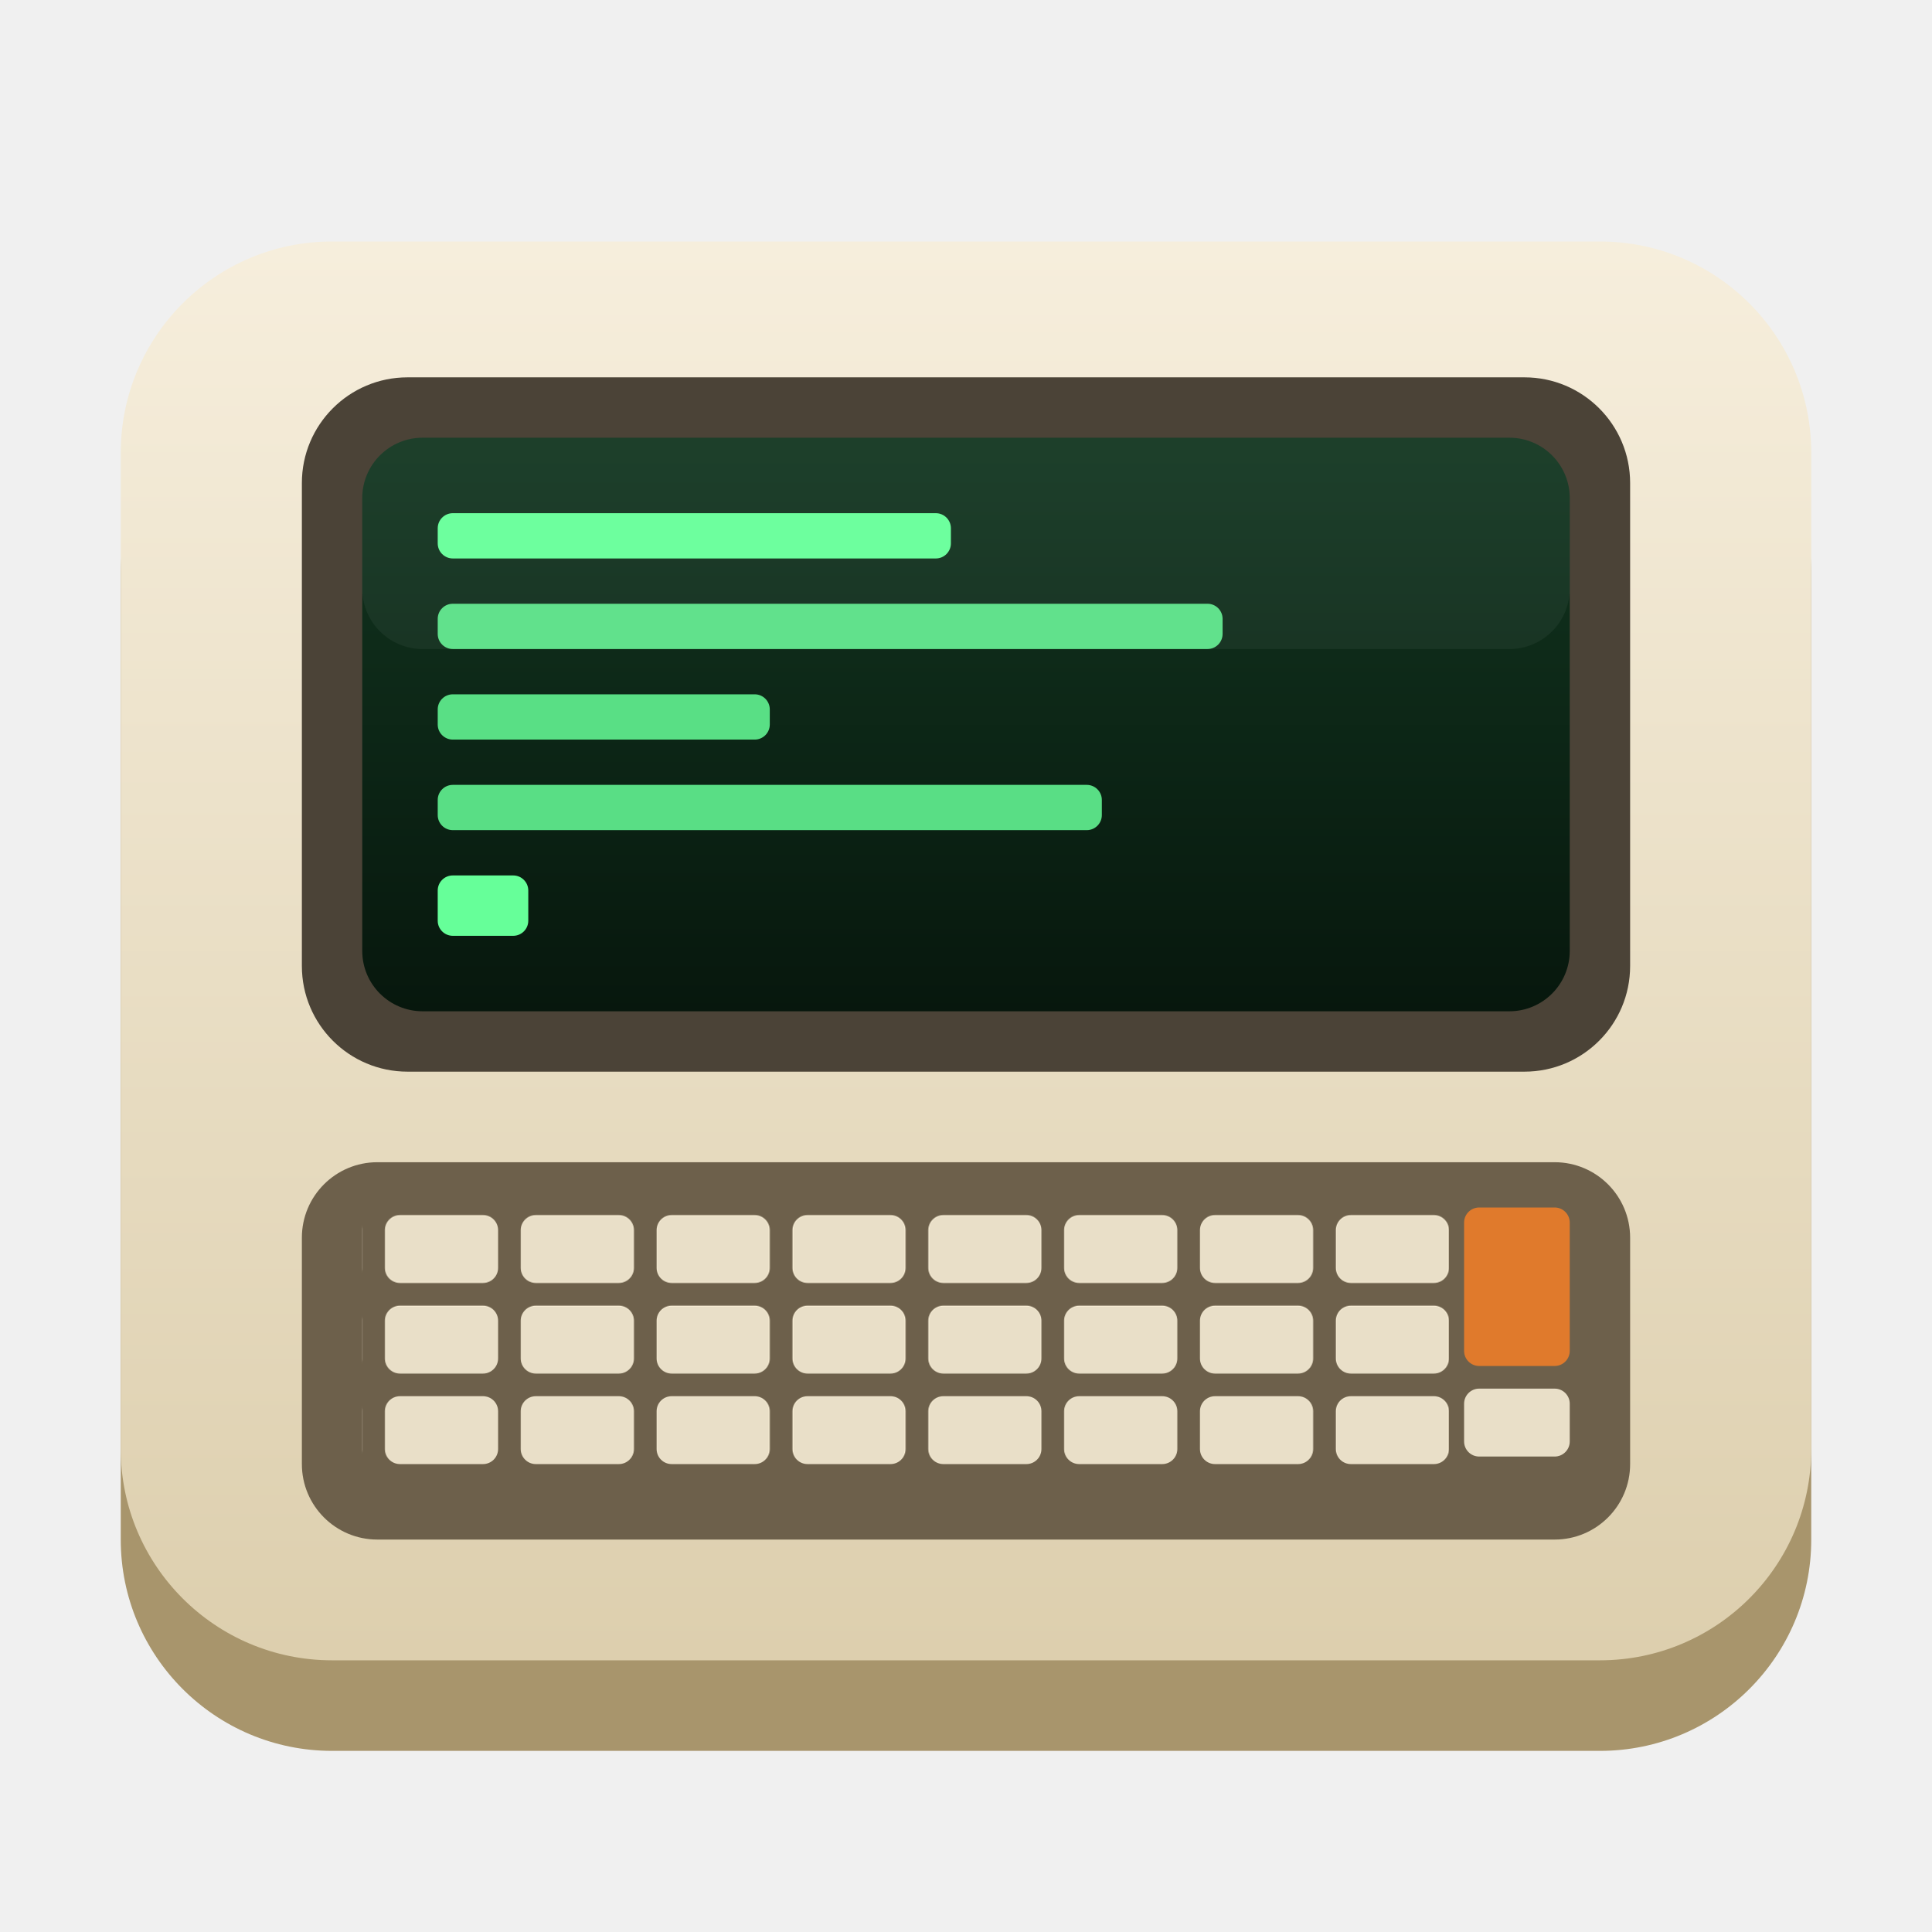
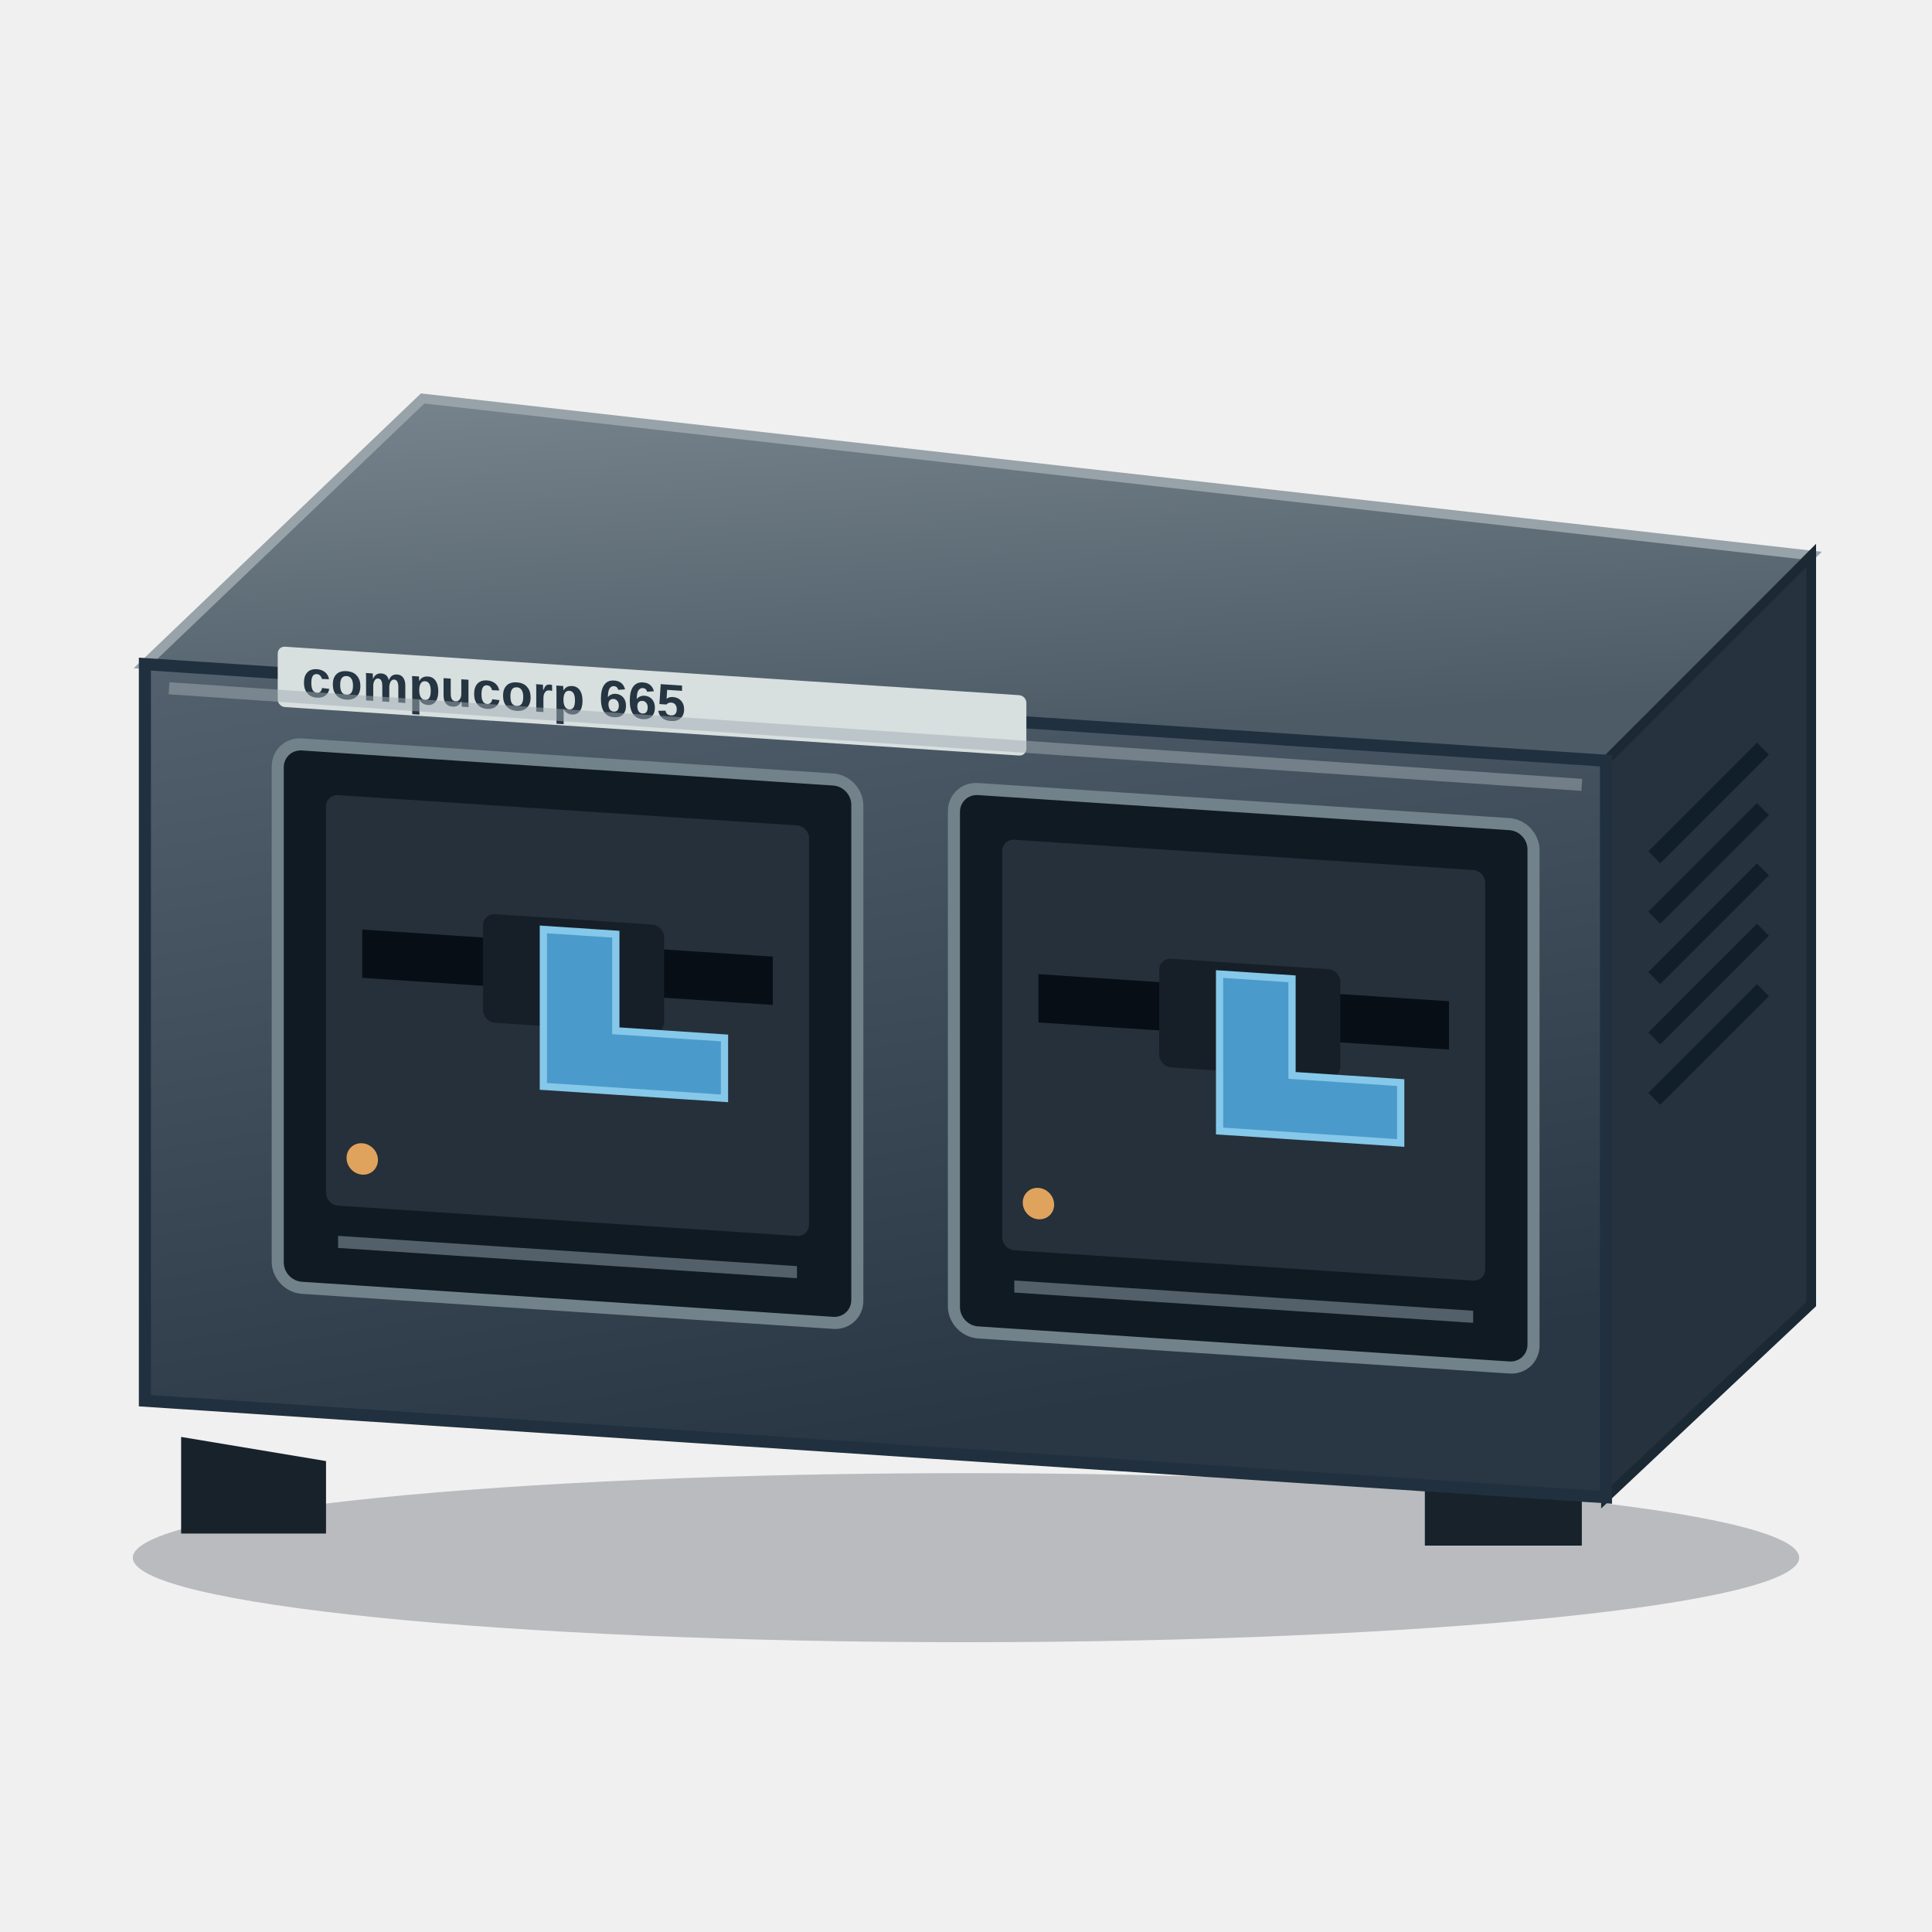
- <svg xmlns="http://www.w3.org/2000/svg" viewBox="0 0 128 128">
+ <svg xmlns="http://www.w3.org/2000/svg" viewBox="0 0 160 160" role="img" aria-labelledby="title desc">
  <defs>
-     <linearGradient id="body" x1="0" y1="0" x2="0" y2="1">
-       <stop offset="0" stop-color="#f6eedc" />
-       <stop offset="1" stop-color="#ddcfae" />
+     <linearGradient id="top" x1="0" y1="0" x2="0.3" y2="1">
+       <stop stop-color="#78858e" />
+       <stop offset="1" stop-color="#4c5b66" />
    </linearGradient>
-     <linearGradient id="screen" x1="0" y1="0" x2="0" y2="1">
-       <stop offset="0" stop-color="#123620" />
-       <stop offset="1" stop-color="#07170d" />
+     <linearGradient id="face" x1="0" y1="0" x2="0.3" y2="1">
+       <stop stop-color="#52616d" />
+       <stop offset="1" stop-color="#293744" />
    </linearGradient>
-     <pattern id="keys" width="9" height="6" patternUnits="userSpaceOnUse" x="25" y="80">
-       <rect x="0.5" y="0.5" width="7.5" height="4.5" rx="1" fill="#e9dfc8" />
-     </pattern>
  </defs>
-   <rect x="8" y="24" width="112" height="92" rx="14" fill="#a8956c" />
-   <rect x="8" y="16" width="112" height="94" rx="14" fill="url(#body)" />
-   <rect x="20" y="25" width="88" height="46" rx="7" fill="#4b4337" />
-   <rect x="24" y="29" width="80" height="38" rx="4" fill="url(#screen)" />
-   <g fill="#66ff99">
-     <rect x="29" y="34" width="34" height="3" rx="1" />
-     <rect x="29" y="40" width="52" height="3" rx="1" opacity=".85" />
-     <rect x="29" y="46" width="22" height="3" rx="1" opacity=".85" />
-     <rect x="29" y="52" width="44" height="3" rx="1" opacity=".85" />
-     <rect x="29" y="58" width="6" height="4" rx="1" />
+   <ellipse cx="80" cy="129" rx="69" ry="7" fill="#07101c" opacity=".24" />
+   <path d="M15 119v8h12v-6m91-1v8h13v-9" fill="#17222b" />
+   <path d="M12 55l23-22 115 13-17 17z" fill="url(#top)" stroke="#98a3a9" stroke-width=".8" />
+   <path d="M133 63l17-17v62l-17 16z" fill="#26333f" stroke="#1b2935" stroke-width=".8" />
+   <path d="M12 55l121 8v61l-121-8z" fill="url(#face)" stroke="#20303e" stroke-width="1" />
+   <g transform="matrix(1 .066 0 1 0 -4)">
+     <rect x="23" y="64" width="48" height="45" rx="2" fill="#101a23" stroke="#71828a" stroke-width="1" />
+     <rect x="27" y="68" width="40" height="34" rx="1" fill="#25303a" />
+     <path d="M30 81h34" stroke="#070e15" stroke-width="4" />
+     <rect x="40" y="77" width="15" height="9" rx="1" fill="#161f28" />
+     <path d="M45 78v13h15v-5h-9v-8z" fill="#4a9bcb" stroke="#85c8e9" stroke-width=".6" />
+     <circle cx="30" cy="98" r="1.3" fill="#e0a35d" />
+     <path d="M28 105h38" stroke="#53606a" stroke-width="1" />
+     <rect x="79" y="64" width="48" height="45" rx="2" fill="#101a23" stroke="#71828a" stroke-width="1" />
+     <rect x="83" y="68" width="40" height="34" rx="1" fill="#25303a" />
+     <path d="M86 81h34" stroke="#070e15" stroke-width="4" />
+     <rect x="96" y="77" width="15" height="9" rx="1" fill="#161f28" />
+     <path d="M101 78v13h15v-5h-9v-8z" fill="#4a9bcb" stroke="#85c8e9" stroke-width=".6" />
+     <circle cx="86" cy="98" r="1.3" fill="#e0a35d" />
+     <path d="M84 105h38" stroke="#53606a" stroke-width="1" />
+     <rect x="23" y="56" width="62" height="5" rx=".6" fill="#d7dfdf" />
+     <text x="25" y="60" font-family="Arial,sans-serif" font-size="4.3" font-weight="bold" fill="#253541">compucorp 665</text>
  </g>
-   <rect x="24" y="29" width="80" height="14" rx="4" fill="#fff" opacity=".05" />
-   <rect x="20" y="77" width="88" height="25" rx="5" fill="#6d604b" />
-   <rect x="24" y="80" width="72" height="18" fill="url(#keys)" />
-   <rect x="97" y="80" width="7" height="10.5" rx="1" fill="#e07a2c" />
-   <rect x="97" y="92" width="7" height="4.5" rx="1" fill="#e9dfc8" />
+   <path d="M137 71l9-9m-9 14l9-9m-9 14l9-9m-9 14l9-9m-9 14l9-9" stroke="#111f2a" stroke-width="1.4" />
+   <path d="M14 57l117 8" stroke="#a2adb4" stroke-opacity=".5" />
</svg>
